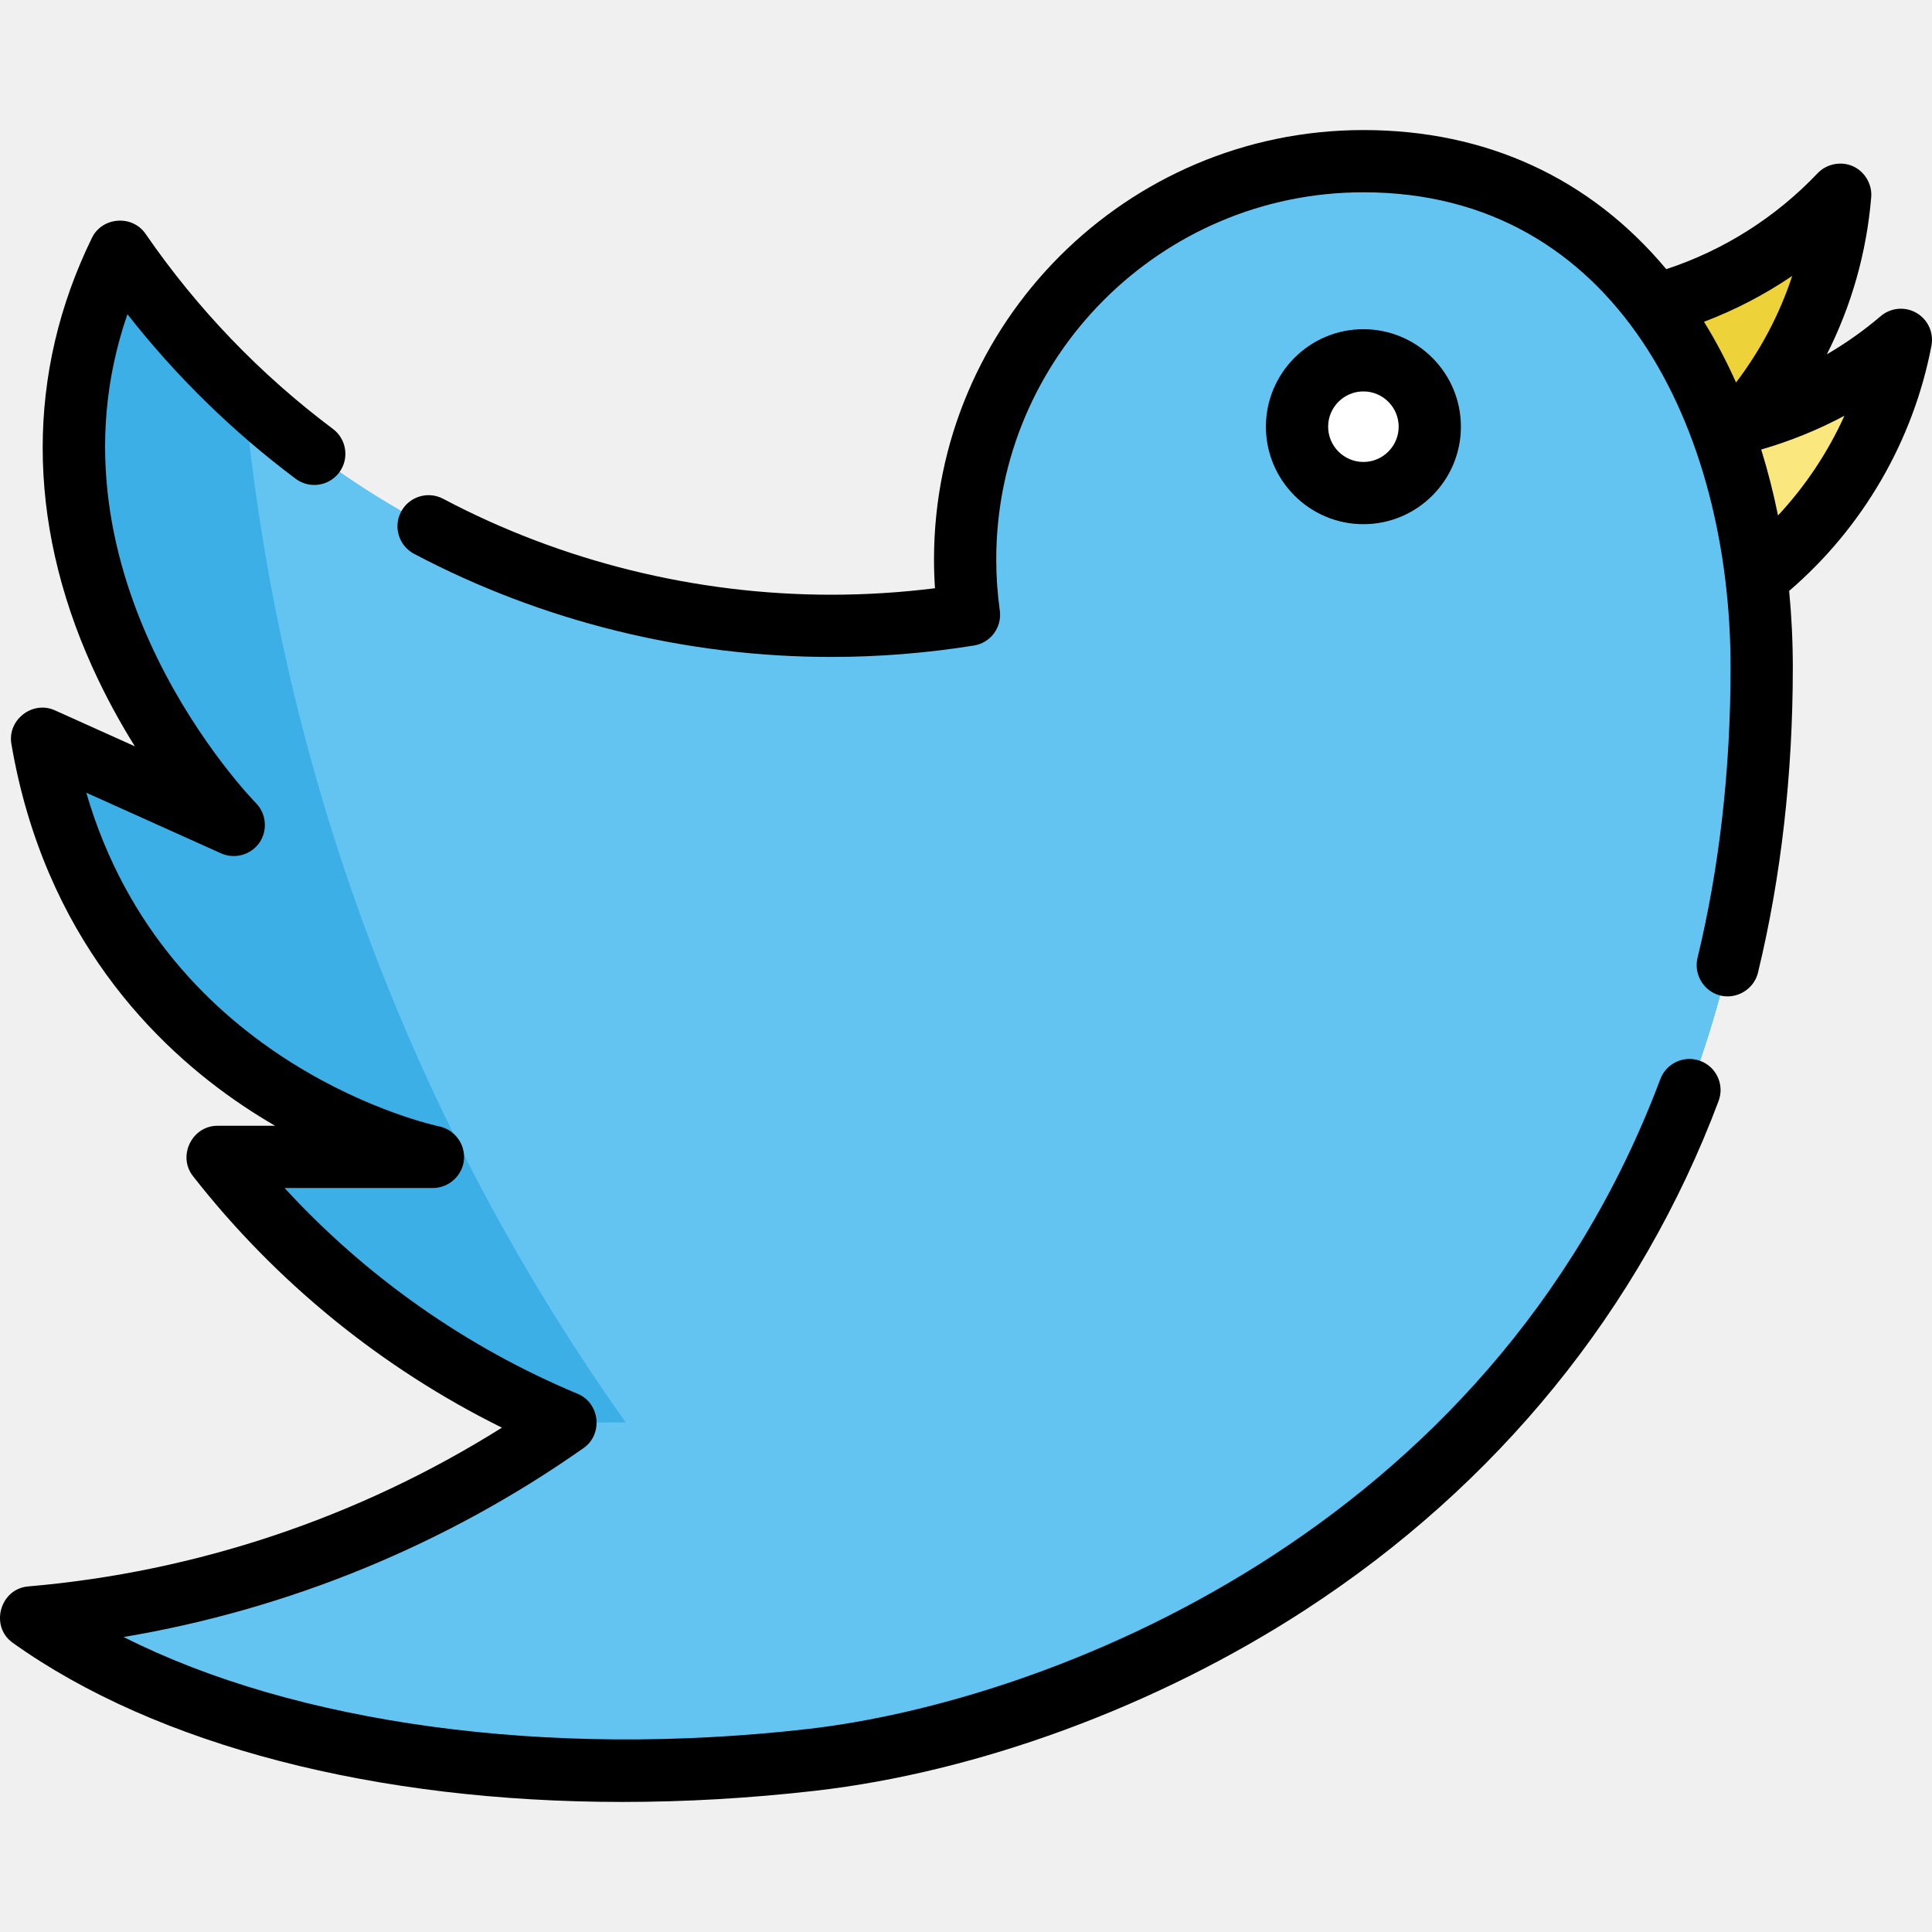
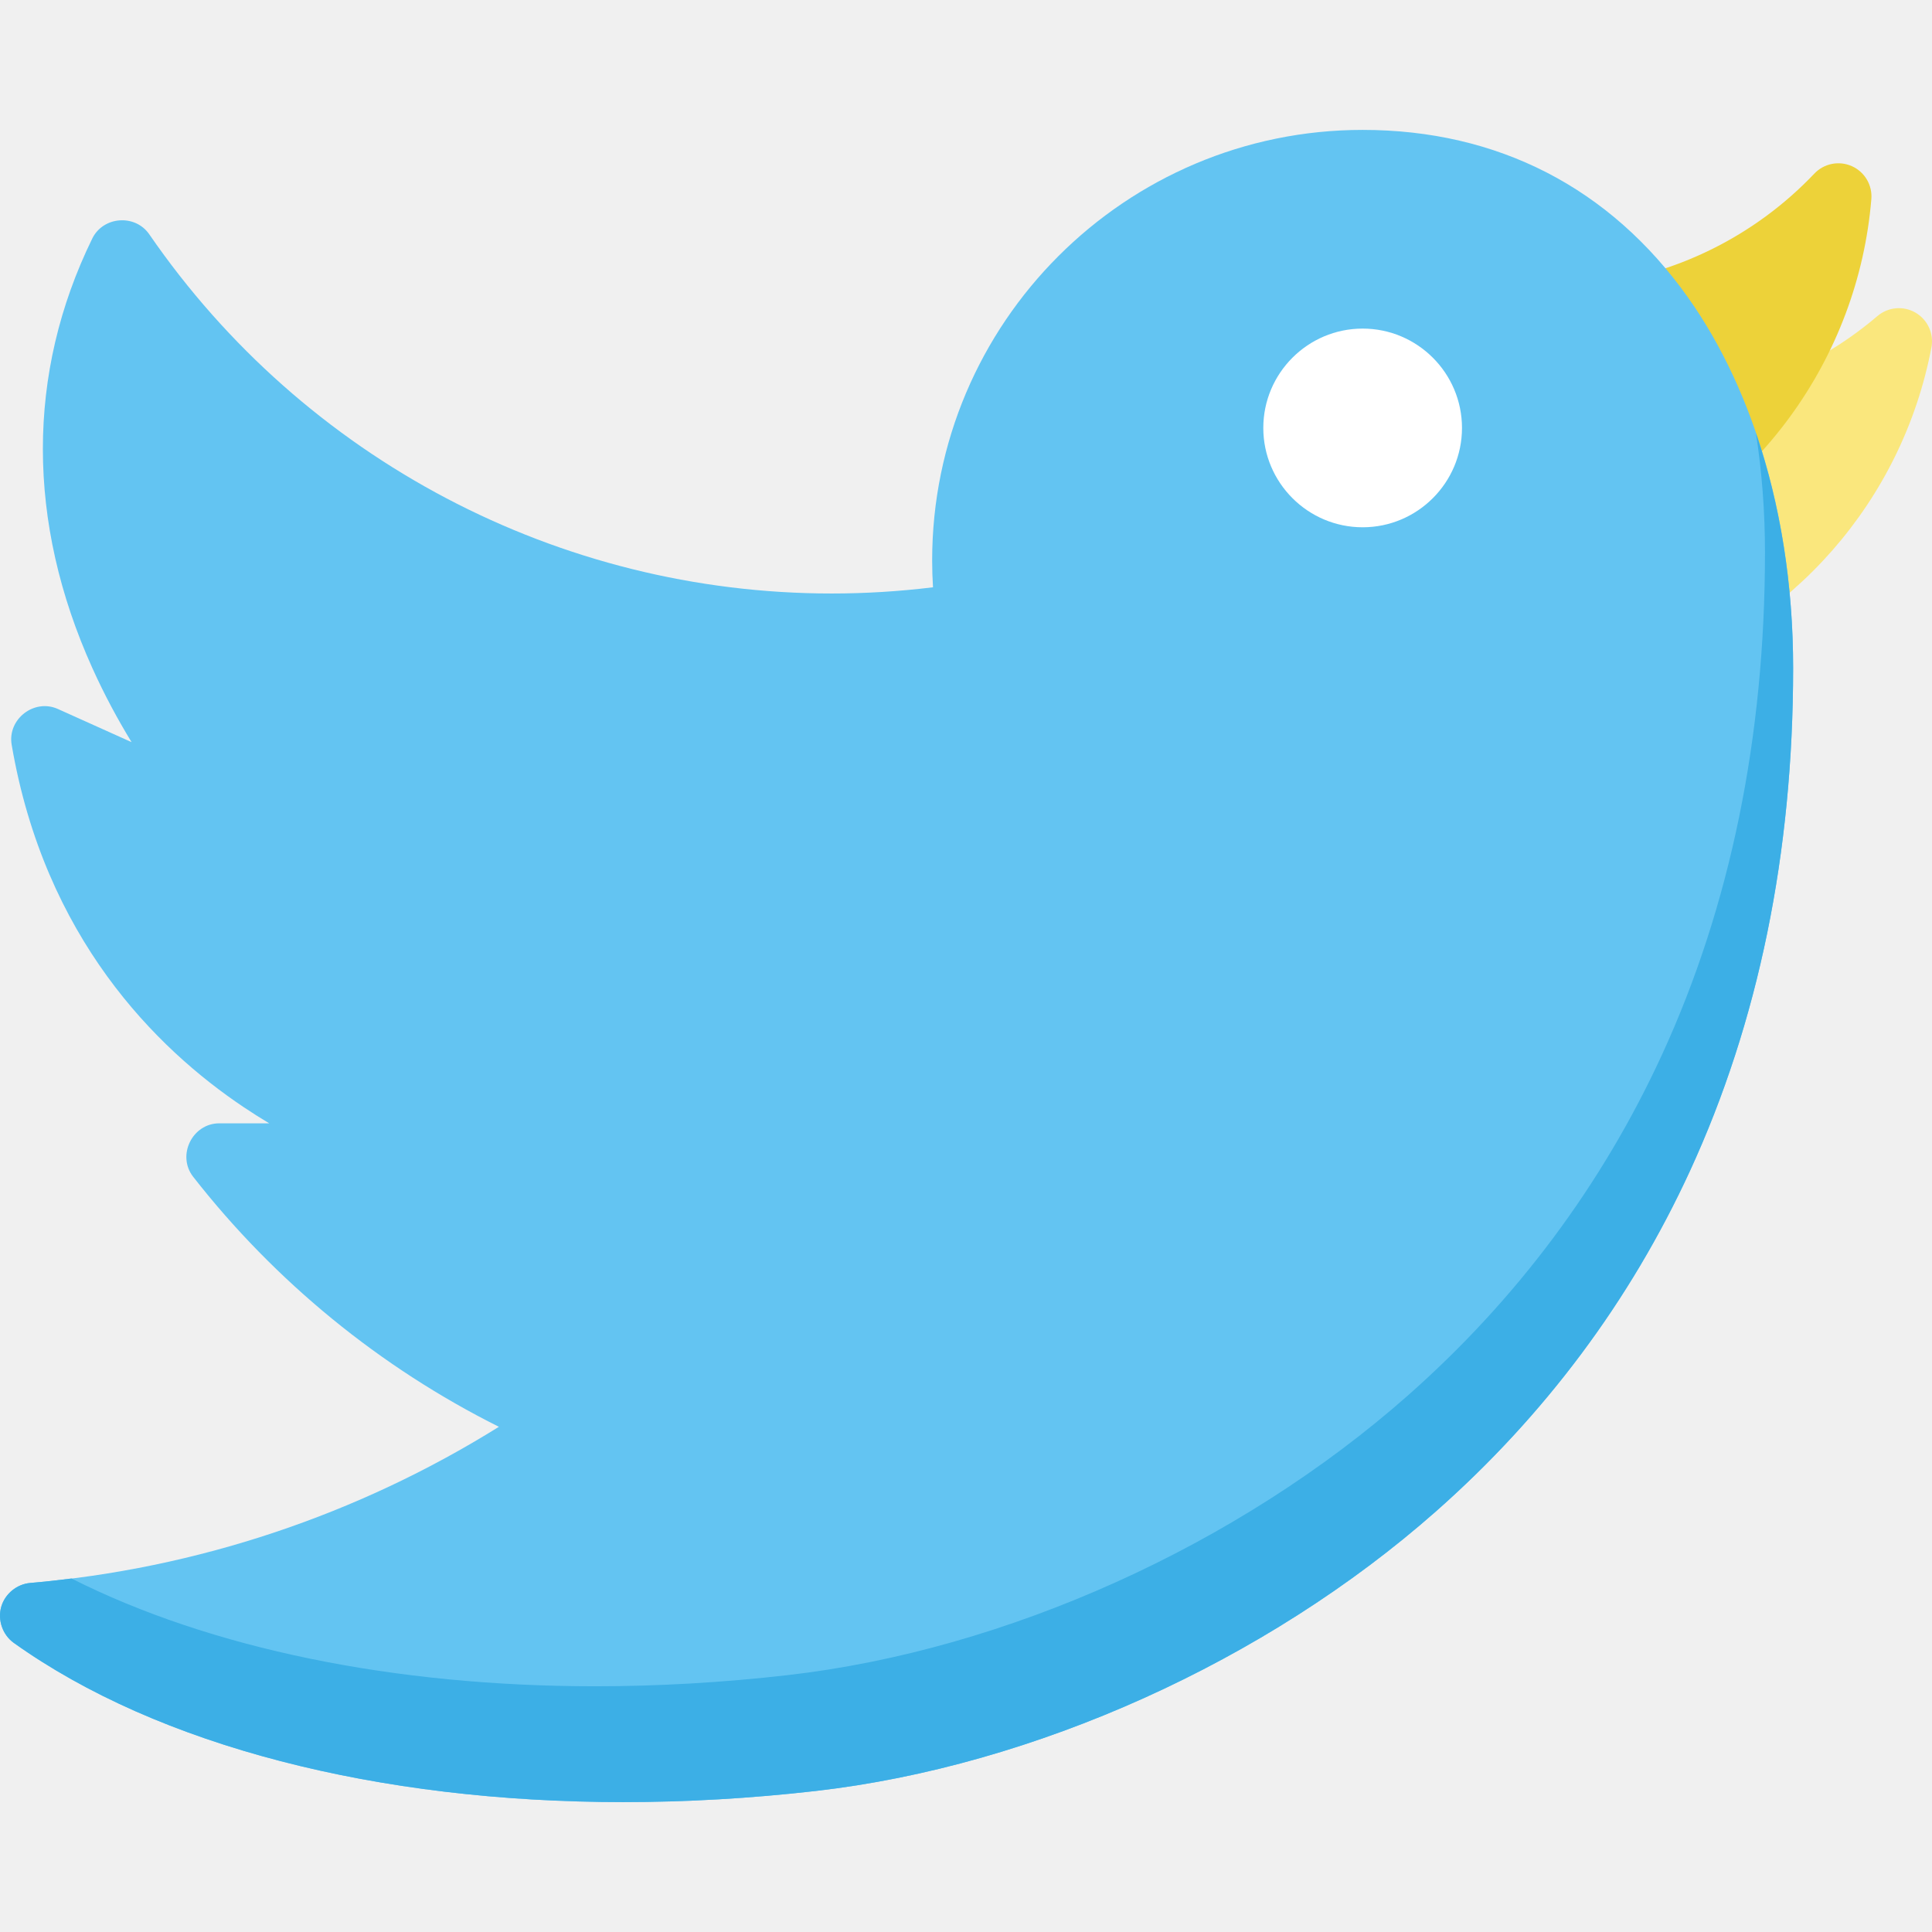
- <svg xmlns="http://www.w3.org/2000/svg" version="1.1" id="Layer_1" x="0px" y="0px" viewBox="0 0 512.003 512.003" style="enable-background:new 0 0 512.003 512.003;" xml:space="preserve">
-   <path style="fill:#FAE77D;" d="M503.754,90.061c-18.436,15.742-42.355,25.252-68.499,25.252c-7.548,0-14.908-0.798-22.007-2.304  l20.17,57.38C469.267,158.456,496.575,127.83,503.754,90.061z" />
-   <path style="fill:#EDD239;" d="M487.676,51.579c-16.689,17.584-39.483,29.543-65.483,32.276c-6.457,0.679-12.84,0.756-19.092,0.286  l19.721,56.104C458.988,125.305,484.384,91.105,487.676,51.579z" />
-   <g>
-     <path id="SVGCleanerId_0" style="fill:#63C4F2;" d="M466.868,176.848c0-70.366-35.183-134.136-105.55-134.136   c-58.293,0-105.55,47.257-105.55,105.55c0,4.98,0.353,9.875,1.02,14.671c-11.885,1.908-24.07,2.92-36.494,2.92   c-78.234,0-147.281-39.294-188.515-99.213c-39.886,81.622,30.19,151.988,30.19,151.988l-50.829-22.873   c15.936,93.24,103.603,110.831,103.603,110.831H57.622c24.037,30.746,55.777,55.167,92.305,70.405   c-40.781,28.694-89.281,47.159-141.775,51.648c47.5,33.909,127.041,46.899,206.937,37.745   C305.711,456,466.868,380.983,466.868,176.848z" />
-   </g>
-   <g>
-     <path id="SVGCleanerId_0_1_" style="fill:#63C4F2;" d="M466.868,176.848c0-70.366-35.183-134.136-105.55-134.136   c-58.293,0-105.55,47.257-105.55,105.55c0,4.98,0.353,9.875,1.02,14.671c-11.885,1.908-24.07,2.92-36.494,2.92   c-78.234,0-147.281-39.294-188.515-99.213c-39.886,81.622,30.19,151.988,30.19,151.988l-50.829-22.873   c15.936,93.24,103.603,110.831,103.603,110.831H57.622c24.037,30.746,55.777,55.167,92.305,70.405   c-40.781,28.694-89.281,47.159-141.775,51.648c47.5,33.909,127.041,46.899,206.937,37.745   C305.711,456,466.868,380.983,466.868,176.848z" />
-   </g>
-   <g>
-     <path id="SVGCleanerId_0_2_" style="fill:#63C4F2;" d="M466.868,176.848c0-70.366-35.183-134.136-105.55-134.136   c-58.293,0-105.55,47.257-105.55,105.55c0,4.98,0.353,9.875,1.02,14.671c-11.885,1.908-24.07,2.92-36.494,2.92   c-78.234,0-147.281-39.294-188.515-99.213c-39.886,81.622,30.19,151.988,30.19,151.988l-50.829-22.873   c15.936,93.24,103.603,110.831,103.603,110.831H57.622c24.037,30.746,55.777,55.167,92.305,70.405   c-40.781,28.694-89.281,47.159-141.775,51.648c47.5,33.909,127.041,46.899,206.937,37.745   C305.711,456,466.868,380.983,466.868,176.848z" />
-   </g>
-   <g>
-     <path id="SVGCleanerId_0_3_" style="fill:#63C4F2;" d="M466.868,176.848c0-70.366-35.183-134.136-105.55-134.136   c-58.293,0-105.55,47.257-105.55,105.55c0,4.98,0.353,9.875,1.02,14.671c-11.885,1.908-24.07,2.92-36.494,2.92   c-78.234,0-147.281-39.294-188.515-99.213c-39.886,81.622,30.19,151.988,30.19,151.988l-50.829-22.873   c15.936,93.24,103.603,110.831,103.603,110.831H57.622c24.037,30.746,55.777,55.167,92.305,70.405   c-40.781,28.694-89.281,47.159-141.775,51.648c47.5,33.909,127.041,46.899,206.937,37.745   C305.711,456,466.868,380.983,466.868,176.848z" />
-   </g>
-   <g>
-     <path id="SVGCleanerId_0_4_" style="fill:#63C4F2;" d="M466.868,176.848c0-70.366-35.183-134.136-105.55-134.136   c-58.293,0-105.55,47.257-105.55,105.55c0,4.98,0.353,9.875,1.02,14.671c-11.885,1.908-24.07,2.92-36.494,2.92   c-78.234,0-147.281-39.294-188.515-99.213c-39.886,81.622,30.19,151.988,30.19,151.988l-50.829-22.873   c15.936,93.24,103.603,110.831,103.603,110.831H57.622c24.037,30.746,55.777,55.167,92.305,70.405   c-40.781,28.694-89.281,47.159-141.775,51.648c47.5,33.909,127.041,46.899,206.937,37.745   C305.711,456,466.868,380.983,466.868,176.848z" />
-   </g>
-   <circle style="fill:#FFFFFF;" cx="361.321" cy="113.082" r="17.592" />
-   <path style="fill:#3CAFE6;" d="M31.781,66.64c-39.886,81.622,30.19,151.988,30.19,151.988l-50.829-22.873  c15.936,93.24,103.603,110.831,103.603,110.831H57.622c24.037,30.746,55.777,55.167,92.305,70.405l15.898-0.037  C110.27,298.677,74.22,205.588,64.758,104.766C52.43,93.316,41.348,80.543,31.781,66.64z" />
-   <path d="M507.894,82.93c-3.026-1.757-6.832-1.412-9.494,0.861c-4.446,3.796-9.227,7.176-14.261,10.105  c6.528-12.903,10.533-26.958,11.756-41.632c0.286-3.428-1.71-6.812-4.853-8.212c-3.137-1.397-6.981-0.641-9.346,1.852  c-11.092,11.686-24.912,20.433-40.117,25.425c-20.18-24.153-47.742-36.863-80.259-36.863c-62.747,0-113.796,51.049-113.796,113.796  c0,2.532,0.086,5.081,0.256,7.628c-9.14,1.141-18.352,1.718-27.484,1.718c-35.834,0-71.404-8.792-102.864-25.426  c-4.026-2.127-9.016-0.589-11.144,3.436c-2.129,4.026-0.59,9.016,3.436,11.144c33.826,17.885,72.062,27.338,110.573,27.338  c12.576,0,25.293-1.018,37.8-3.025c4.43-0.71,7.479-4.833,6.861-9.278c-0.624-4.489-0.941-9.043-0.941-13.535  c0-53.653,43.65-97.304,97.303-97.304c67.216,0,97.303,63.227,97.303,125.89c0,27.098-2.949,53.014-8.765,77.031  c-1.044,4.312,1.634,8.785,5.921,9.915c4.407,1.161,9.037-1.611,10.109-6.034c6.123-25.287,9.229-52.509,9.229-80.913  c0-6.867-0.334-13.627-0.97-20.251c19.537-16.767,32.928-39.838,37.711-64.995C512.508,88.162,510.921,84.687,507.894,82.93z   M460.071,101.367c-2.53-5.655-5.363-11.03-8.489-16.089c8.241-3.13,16.087-7.215,23.377-12.157  C471.634,83.24,466.613,92.746,460.071,101.367z M471.194,136.607c-1.209-6.004-2.706-11.835-4.454-17.481  c7.634-2.201,15.038-5.201,22.055-8.948C484.426,119.849,478.476,128.798,471.194,136.607z" />
-   <path d="M450.628,281.161c-4.264-1.602-9.018,0.555-10.62,4.818C394.64,406.691,276.692,451.026,214.15,458.192  c-69.043,7.911-135.967-1.377-181.383-24.365c43.734-7.357,85.472-24.457,121.904-50.092c5.212-3.667,4.304-11.904-1.571-14.355  c-29.503-12.308-56.071-31.002-77.688-54.548h39.333c4.185,0,7.792-3.268,8.205-7.431c0.413-4.164-2.48-8.077-6.584-8.9  c-0.769-0.154-72.251-15.344-93.5-88.427l35.72,16.074c3.529,1.59,7.81,0.441,10.071-2.698c2.332-3.236,1.971-7.813-0.844-10.641  c-0.621-0.623-58.207-59.606-34.041-129.539c12.867,16.416,27.81,31.04,44.569,43.602c3.645,2.731,8.813,1.992,11.544-1.651  c2.731-3.644,1.992-8.812-1.651-11.544c-19.291-14.459-35.999-31.858-49.661-51.71c-3.513-5.107-11.483-4.509-14.202,1.053  c-17.421,35.65-17.41,74.937,0.03,113.613c3.559,7.892,7.489,14.987,11.337,21.149l-21.212-9.546  c-5.909-2.66-12.603,2.53-11.511,8.909c8.724,51.045,38.156,80.291,61.309,95.838c2.896,1.944,5.762,3.726,8.57,5.359H57.623  c-6.729,0-10.65,8.012-6.497,13.324c21.97,28.101,50.067,50.939,81.887,66.679c-37.842,23.778-80.955,38.264-125.563,42.079  c-7.464,0.638-10.201,10.565-4.088,14.928c38.276,27.324,96.471,42.188,161.569,42.186c16.649,0,33.765-0.974,51.098-2.96  c43.234-4.953,90.51-22.386,129.707-47.828c51.04-33.128,88.977-79.8,109.711-134.967  C457.048,287.517,454.89,282.763,450.628,281.161z" />
-   <path d="M387.156,113.078c0-14.247-11.591-25.838-25.838-25.838c-14.247,0-25.838,11.591-25.838,25.838s11.591,25.838,25.838,25.838  C375.565,138.916,387.156,127.325,387.156,113.078z M351.973,113.078c0-5.153,4.192-9.346,9.346-9.346  c5.153,0,9.346,4.192,9.346,9.346c0,5.153-4.192,9.346-9.346,9.346C356.165,122.424,351.973,118.232,351.973,113.078z" />
+ <svg xmlns="http://www.w3.org/2000/svg" version="1.1" id="Layer_1" x="0px" y="0px" viewBox="0 0 511.999 511.999" style="enable-background:new 0 0 511.999 511.999;" xml:space="preserve">
+   <path style="fill:#FAE77D;" d="M507.629,82.852c-3.221-1.869-7.271-1.503-10.104,0.916c-17.439,14.891-39.687,23.092-62.643,23.092  c-6.766,0-13.541-0.709-20.136-2.108c-3.107-0.659-6.321,0.409-8.414,2.792c-2.094,2.383-2.739,5.71-1.687,8.702l20.124,57.248  c1.267,3.605,4.653,5.868,8.278,5.868c0.919,0,1.854-0.145,2.772-0.452c39.193-13.045,68.324-46.317,76.025-86.83  C512.54,88.421,510.85,84.722,507.629,82.852z" />
+   <path style="fill:#EDD239;" d="M490.77,44.04c-3.401-1.524-7.389-0.734-9.954,1.967c-15.787,16.633-37.055,27.116-59.886,29.516  c-5.803,0.61-11.68,0.699-17.47,0.261c-2.954-0.219-5.823,1.061-7.625,3.412c-1.803,2.352-2.297,5.454-1.314,8.249l19.676,55.975  c0.8,2.273,2.497,4.117,4.696,5.101c1.14,0.509,2.361,0.765,3.583,0.765c1.139,0,2.277-0.222,3.35-0.665  c19.254-7.953,35.981-21.076,48.374-37.948c12.472-16.98,19.985-37,21.725-57.896C496.237,49.065,494.169,45.562,490.77,44.04z" />
+   <path style="fill:#63C4F2;" d="M447.247,78.702c-20.599-28.966-50.382-44.277-86.133-44.277  c-62.906,0-114.083,51.177-114.083,114.083c0,2.367,0.075,4.748,0.224,7.129c-8.928,1.094-17.923,1.647-26.84,1.647  c-72.23,0-139.838-35.583-180.853-95.185c-3.741-5.433-12.22-4.799-15.114,1.122C6.992,98.94,7.001,138.297,24.47,177.038  c3.271,7.254,6.856,13.837,10.405,19.641l-19.532-8.79c-6.287-2.829-13.411,2.692-12.251,9.481  c8.737,51.12,38.215,80.411,61.404,95.981c2.306,1.548,4.593,2.994,6.847,4.342H58.116c-7.16,0-11.334,8.527-6.913,14.18  c21.767,27.843,49.548,50.518,81.01,66.243c-37.482,23.372-80.106,37.611-124.2,41.383c-3.545,0.303-6.675,2.862-7.673,6.278  c-1.028,3.518,0.337,7.477,3.322,9.608c38.276,27.324,96.466,42.19,161.526,42.19c16.634,0,33.718-0.972,51.032-2.955  c57.851-6.628,119.277-34.325,164.316-74.086c28.828-25.45,51.479-55.81,67.323-90.234c18.141-39.415,27.339-84.254,27.339-133.271  C475.198,138.969,465.271,104.049,447.247,78.702z" />
+   <path style="fill:#3CAFE6;" d="M465.335,114.723c1.57,10.187,2.403,20.764,2.403,31.61c0,49.017-9.198,93.856-27.339,133.271  c-15.844,34.425-38.495,64.785-67.323,90.234c-45.039,39.761-106.465,67.457-164.316,74.086  c-17.314,1.984-34.398,2.955-51.032,2.955c-53.249,0-101.888-9.964-138.781-28.56c-3.635,0.456-7.277,0.868-10.934,1.18  c-3.545,0.303-6.675,2.862-7.673,6.278c-1.028,3.518,0.337,7.477,3.322,9.608c38.276,27.324,96.466,42.19,161.526,42.19  c16.634,0,33.718-0.972,51.032-2.955c57.851-6.628,119.277-34.325,164.316-74.086c28.828-25.45,51.479-55.81,67.323-90.234  c18.141-39.415,27.339-84.254,27.339-133.271C475.198,154.747,471.772,133.562,465.335,114.723z" />
+   <path style="fill:#FFFFFF;" d="M361.115,87.08c-14.517,0-26.327,11.81-26.327,26.327s11.81,26.327,26.327,26.327  s26.327-11.81,26.327-26.327S375.632,87.08,361.115,87.08z" />
  <g>
</g>
  <g>
</g>
  <g>
</g>
  <g>
</g>
  <g>
</g>
  <g>
</g>
  <g>
</g>
  <g>
</g>
  <g>
</g>
  <g>
</g>
  <g>
</g>
  <g>
</g>
  <g>
</g>
  <g>
</g>
  <g>
</g>
</svg>
